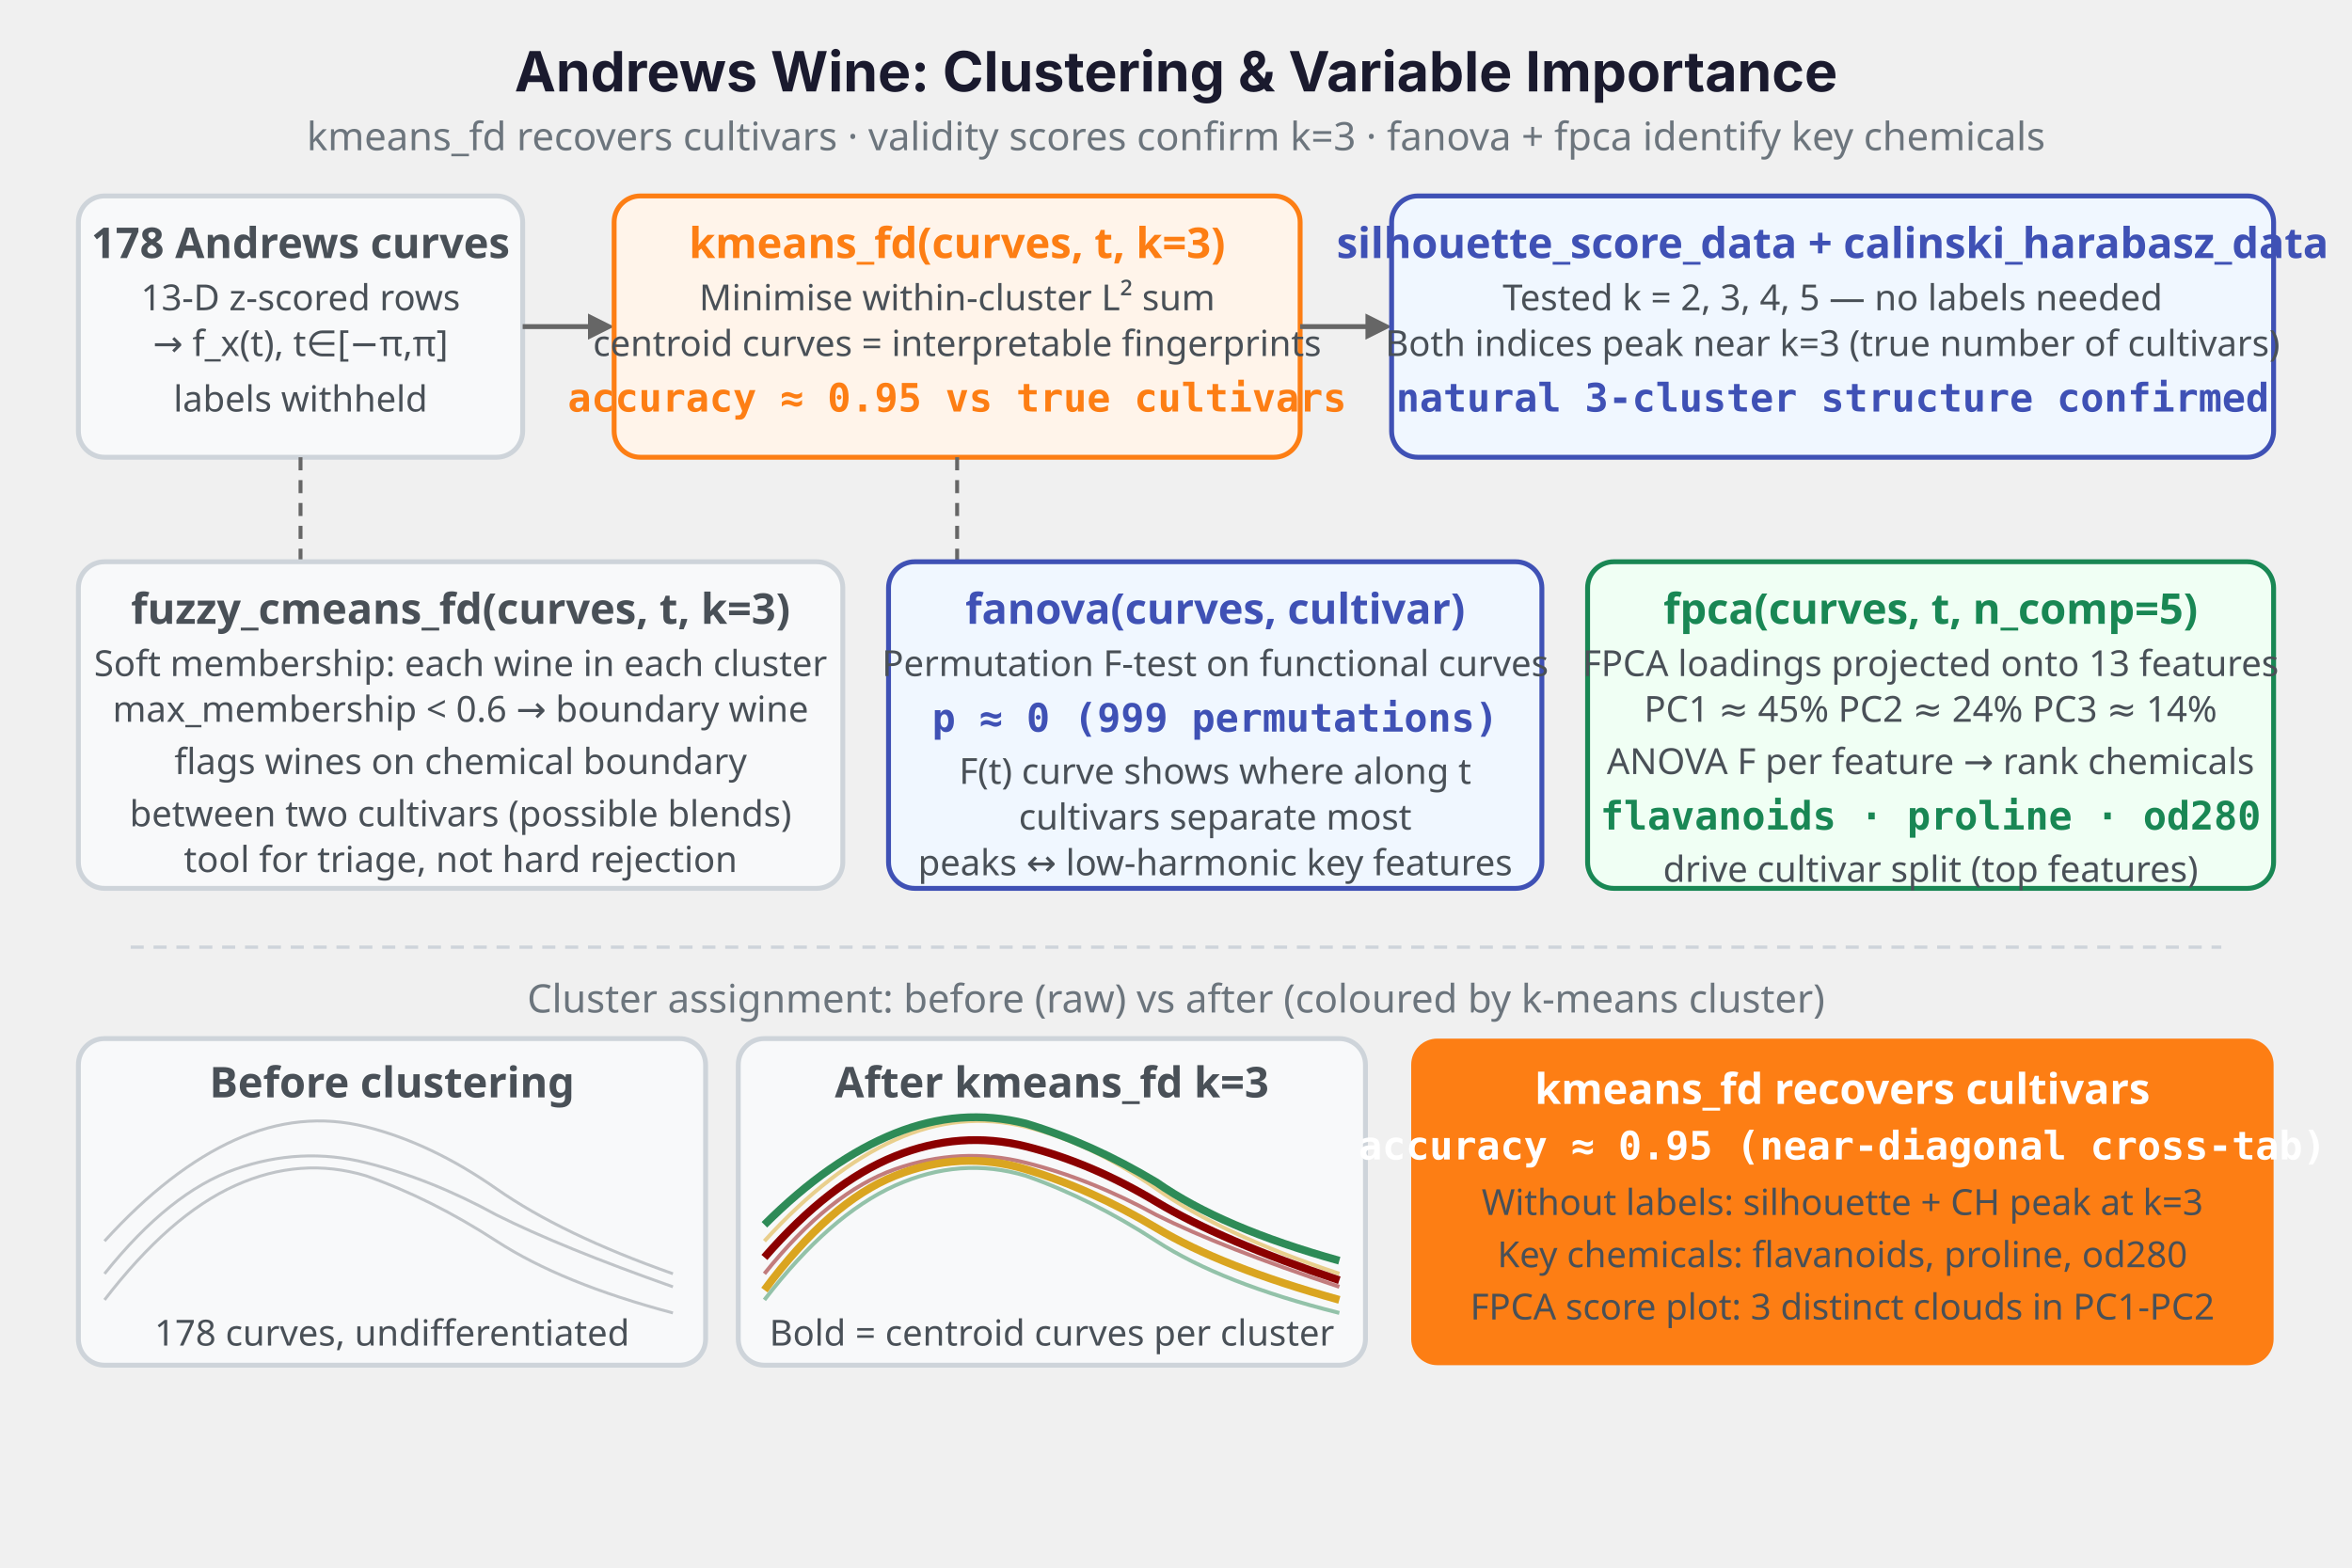
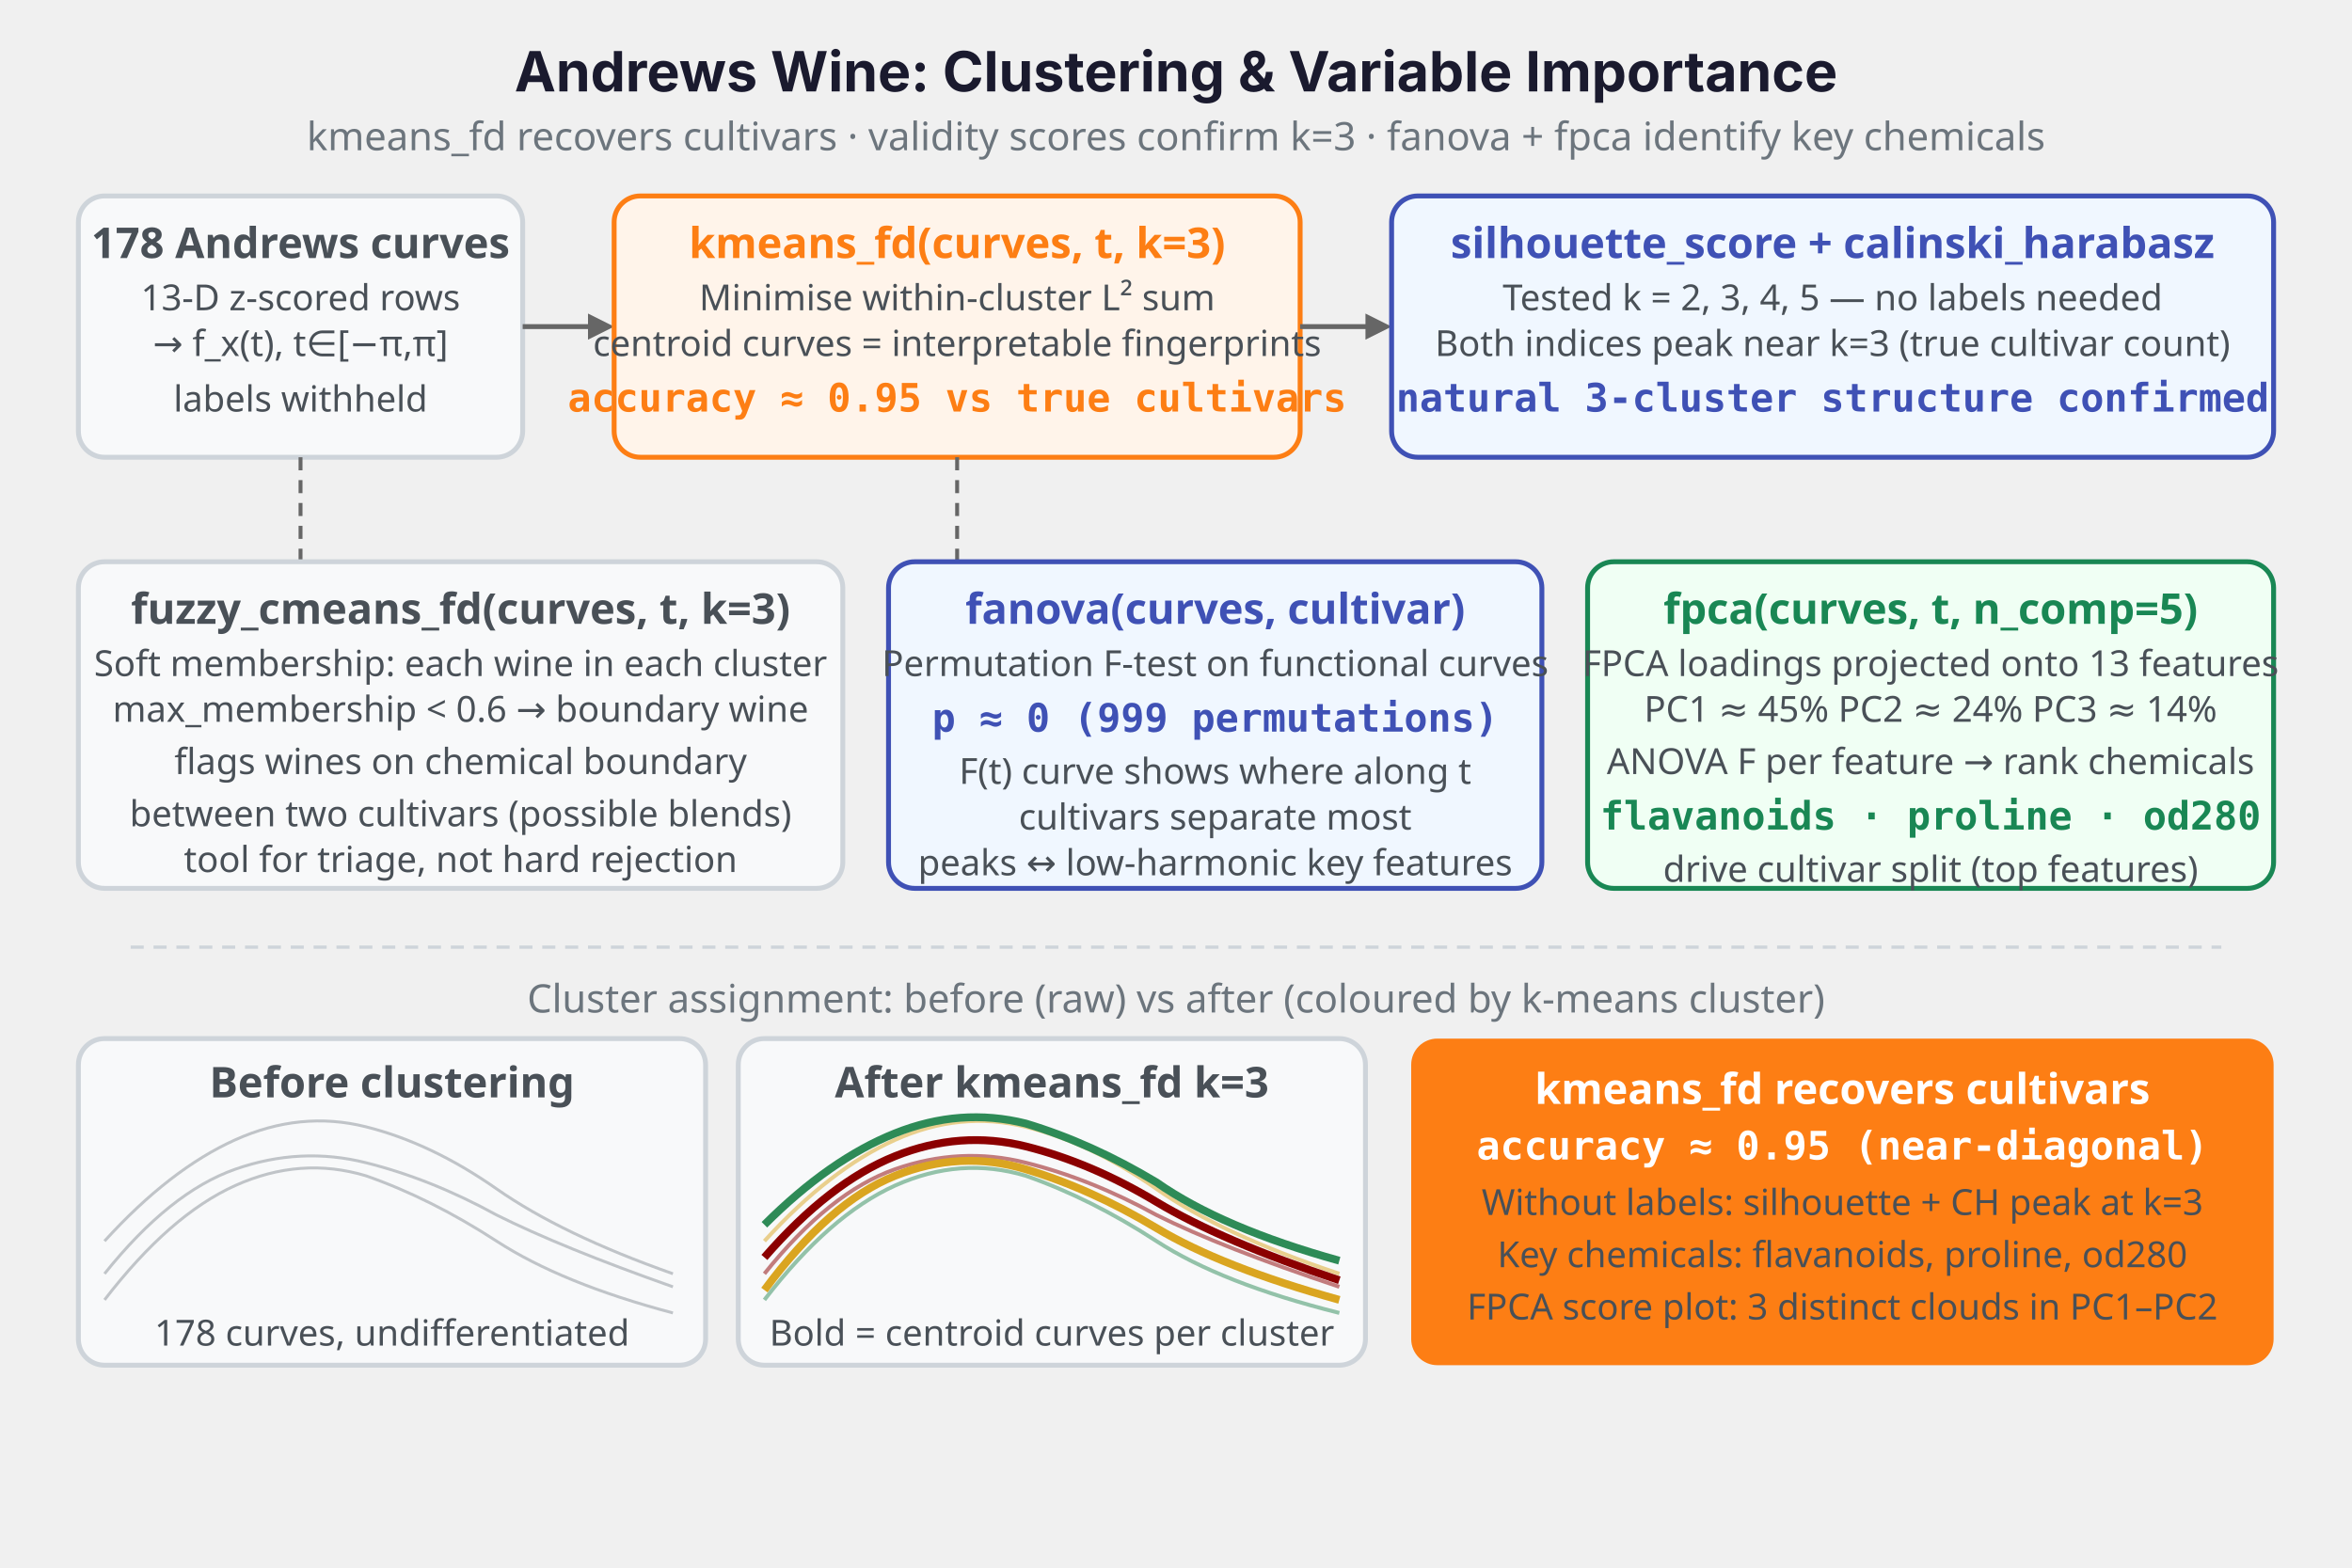
<svg xmlns="http://www.w3.org/2000/svg" viewBox="0 0 720 480" fill="none" role="img" aria-label="Andrews Wine Clustering — kmeans_fd, validity scores, fuzzy_cmeans_fd, fanova, and fpca variable importance">
  <style>
    .ttl{font:700 17px system-ui,-apple-system,sans-serif;fill:#1a1a2e}
    .sub{font:400 12px system-ui,sans-serif;fill:#6c757d}
    .lab{font:700 13px system-ui,sans-serif}
    .sm{font:400 11px system-ui,sans-serif;fill:#495057}
    .mono{font:600 12px ui-monospace,monospace}
  </style>
  <text class="ttl" x="360" y="28" text-anchor="middle">Andrews Wine: Clustering &amp; Variable Importance</text>
  <text class="sub" x="360" y="46" text-anchor="middle">kmeans_fd recovers cultivars · validity scores confirm k=3 · fanova + fpca identify key chemicals</text>
  <rect x="24" y="60" width="136" height="80" rx="8" fill="#f8f9fa" stroke="#ced4da" stroke-width="1.5" />
  <text class="lab" x="92" y="79" text-anchor="middle" fill="#495057">178 Andrews curves</text>
  <text class="sm" x="92" y="95" text-anchor="middle">13-D z-scored rows</text>
  <text class="sm" x="92" y="109" text-anchor="middle">→ f_x(t), t∈[−π,π]</text>
  <text class="sm" x="92" y="126" text-anchor="middle">labels withheld</text>
  <line x1="160" y1="100" x2="184" y2="100" stroke="#666" stroke-width="1.5" />
  <polygon points="180,96 188,100 180,104" fill="#666" />
  <rect x="188" y="60" width="210" height="80" rx="8" fill="#fff4ea" stroke="#fd7e14" stroke-width="1.5" />
  <text class="lab" x="293" y="79" text-anchor="middle" fill="#fd7e14">kmeans_fd(curves, t, k=3)</text>
  <text class="sm" x="293" y="95" text-anchor="middle">Minimise within-cluster L² sum</text>
  <text class="sm" x="293" y="109" text-anchor="middle">centroid curves = interpretable fingerprints</text>
  <text class="mono" x="293" y="126" text-anchor="middle" fill="#fd7e14">accuracy ≈ 0.95 vs true cultivars</text>
  <line x1="398" y1="100" x2="422" y2="100" stroke="#666" stroke-width="1.5" />
  <polygon points="418,96 426,100 418,104" fill="#666" />
  <rect x="426" y="60" width="270" height="80" rx="8" fill="#f0f7ff" stroke="#3f51b5" stroke-width="1.5" />
-   <text class="lab" x="561" y="79" text-anchor="middle" fill="#3f51b5">silhouette_score_data + calinski_harabasz_data</text>
+   <text class="lab" x="561" y="79" text-anchor="middle" fill="#3f51b5">silhouette_score + calinski_harabasz</text>
  <text class="sm" x="561" y="95" text-anchor="middle">Tested k = 2, 3, 4, 5 — no labels needed</text>
-   <text class="sm" x="561" y="109" text-anchor="middle">Both indices peak near k=3 (true number of cultivars)</text>
+   <text class="sm" x="561" y="109" text-anchor="middle">Both indices peak near k=3 (true cultivar count)</text>
  <text class="mono" x="561" y="126" text-anchor="middle" fill="#3f51b5">natural 3-cluster structure confirmed</text>
  <line x1="92" y1="140" x2="92" y2="172" stroke="#666" stroke-width="1.2" stroke-dasharray="4,3" />
  <line x1="293" y1="140" x2="293" y2="172" stroke="#666" stroke-width="1.2" stroke-dasharray="4,3" />
  <rect x="24" y="172" width="234" height="100" rx="8" fill="#f8f9fa" stroke="#ced4da" stroke-width="1.5" />
  <text class="lab" x="141" y="191" text-anchor="middle" fill="#495057">fuzzy_cmeans_fd(curves, t, k=3)</text>
  <text class="sm" x="141" y="207" text-anchor="middle">Soft membership: each wine in each cluster</text>
  <text class="sm" x="141" y="221" text-anchor="middle">max_membership &lt; 0.6 → boundary wine</text>
  <text class="sm" x="141" y="237" text-anchor="middle">flags wines on chemical boundary</text>
  <text class="sm" x="141" y="253" text-anchor="middle">between two cultivars (possible blends)</text>
  <text class="sm" x="141" y="267" text-anchor="middle">tool for triage, not hard rejection</text>
  <rect x="272" y="172" width="200" height="100" rx="8" fill="#f0f7ff" stroke="#3f51b5" stroke-width="1.5" />
  <text class="lab" x="372" y="191" text-anchor="middle" fill="#3f51b5">fanova(curves, cultivar)</text>
  <text class="sm" x="372" y="207" text-anchor="middle">Permutation F-test on functional curves</text>
  <text class="mono" x="372" y="224" text-anchor="middle" fill="#3f51b5">p ≈ 0  (999 permutations)</text>
  <text class="sm" x="372" y="240" text-anchor="middle">F(t) curve shows where along t</text>
  <text class="sm" x="372" y="254" text-anchor="middle">cultivars separate most</text>
  <text class="sm" x="372" y="268" text-anchor="middle">peaks ↔ low-harmonic key features</text>
  <rect x="486" y="172" width="210" height="100" rx="8" fill="#f0fff4" stroke="#198754" stroke-width="1.5" />
  <text class="lab" x="591" y="191" text-anchor="middle" fill="#198754">fpca(curves, t, n_comp=5)</text>
  <text class="sm" x="591" y="207" text-anchor="middle">FPCA loadings projected onto 13 features</text>
  <text class="sm" x="591" y="221" text-anchor="middle">PC1 ≈ 45%  PC2 ≈ 24%  PC3 ≈ 14%</text>
  <text class="sm" x="591" y="237" text-anchor="middle">ANOVA F per feature → rank chemicals</text>
  <text class="mono" x="591" y="254" text-anchor="middle" fill="#198754">flavanoids · proline · od280</text>
  <text class="sm" x="591" y="270" text-anchor="middle">drive cultivar split (top features)</text>
  <line x1="40" y1="290" x2="680" y2="290" stroke="#ced4da" stroke-width="1.0" stroke-dasharray="4,3" />
  <text class="sub" x="360" y="310" text-anchor="middle">Cluster assignment: before (raw) vs after (coloured by k-means cluster)</text>
  <rect x="24" y="318" width="192" height="100" rx="8" fill="#f8f9fa" stroke="#ced4da" stroke-width="1.5" />
  <text class="lab" x="120" y="336" text-anchor="middle" fill="#495057">Before clustering</text>
  <path d="M32 390 Q52 365 72 358 Q92 351 112 356 Q132 361 152 372 Q172 382 206 394" stroke="#6c757d" stroke-width="0.9" fill="none" opacity="0.4" />
  <path d="M32 380 Q52 358 72 349 Q92 340 112 345 Q132 350 152 364 Q172 378 206 390" stroke="#6c757d" stroke-width="0.9" fill="none" opacity="0.4" />
  <path d="M32 398 Q52 372 72 363 Q92 354 112 360 Q132 367 152 380 Q172 393 206 402" stroke="#6c757d" stroke-width="0.9" fill="none" opacity="0.4" />
  <text class="sm" x="120" y="412" text-anchor="middle">178 curves, undifferentiated</text>
  <rect x="226" y="318" width="192" height="100" rx="8" fill="#f8f9fa" stroke="#ced4da" stroke-width="1.5" />
  <text class="lab" x="322" y="336" text-anchor="middle" fill="#495057">After kmeans_fd k=3</text>
  <path d="M234 390 Q254 365 274 358 Q294 351 314 356 Q334 361 354 372 Q374 382 410 394" stroke="#8B0000" stroke-width="1.2" fill="none" opacity="0.5" />
  <path d="M234 380 Q254 358 274 349 Q294 340 314 345 Q334 350 354 364 Q374 378 410 390" stroke="#DAA520" stroke-width="1.2" fill="none" opacity="0.5" />
  <path d="M234 398 Q254 372 274 363 Q294 354 314 360 Q334 367 354 380 Q374 393 410 402" stroke="#2E8B57" stroke-width="1.2" fill="none" opacity="0.5" />
  <path d="M234 385 Q254 362 274 354 Q294 346 314 351 Q334 356 354 368 Q374 380 410 392" stroke="#8B0000" stroke-width="2.4" fill="none" />
  <path d="M234 395 Q254 368 274 360 Q294 352 314 358 Q334 364 354 376 Q374 388 410 398" stroke="#DAA520" stroke-width="2.4" fill="none" />
  <path d="M234 375 Q254 355 274 347 Q294 339 314 344 Q334 350 354 362 Q374 376 410 386" stroke="#2E8B57" stroke-width="2.4" fill="none" />
  <text class="sm" x="322" y="412" text-anchor="middle">Bold = centroid curves per cluster</text>
  <rect x="432" y="318" width="264" height="100" rx="8" fill="#fd7e14" stroke="none" />
  <text class="lab" x="564" y="338" text-anchor="middle" fill="white">kmeans_fd recovers cultivars</text>
-   <text class="mono" x="564" y="355" text-anchor="middle" fill="white">accuracy ≈ 0.95 (near-diagonal cross-tab)</text>
+   <text class="mono" x="564" y="355" text-anchor="middle" fill="white">accuracy ≈ 0.95 (near-diagonal)</text>
  <text class="sm" x="564" y="372" text-anchor="middle" fill="white">Without labels: silhouette + CH peak at k=3</text>
  <text class="sm" x="564" y="388" text-anchor="middle" fill="white">Key chemicals: flavanoids, proline, od280</text>
-   <text class="sm" x="564" y="404" text-anchor="middle" fill="#FFD700">FPCA score plot: 3 distinct clouds in PC1-PC2</text>
+   <text class="sm" x="564" y="404" text-anchor="middle" fill="#FFD700">FPCA score plot: 3 distinct clouds in PC1–PC2</text>
</svg>
